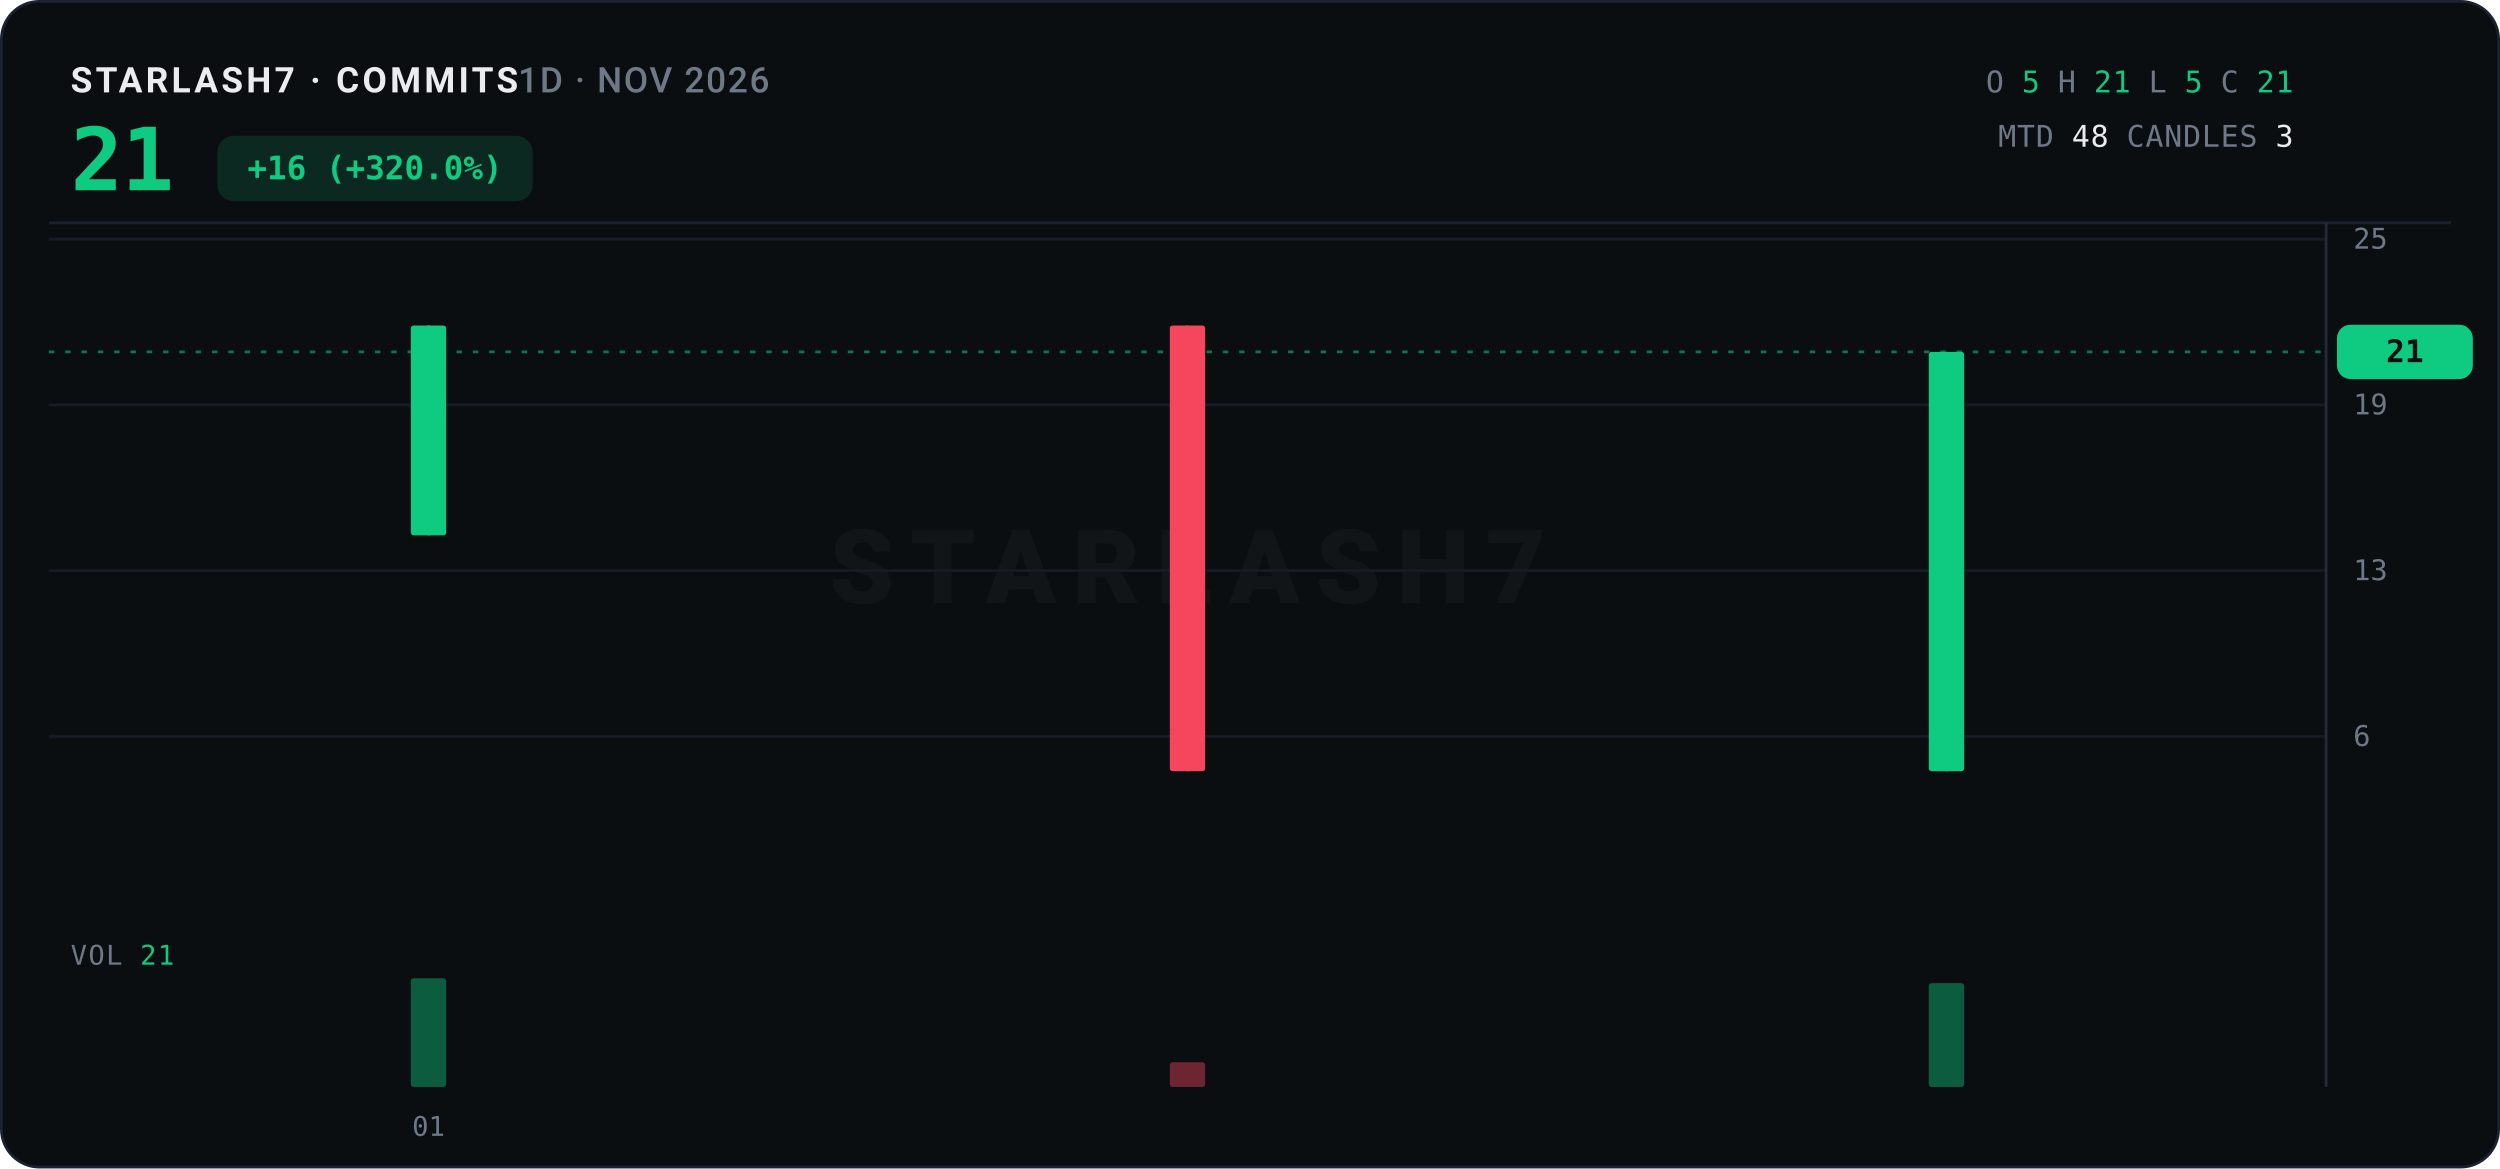
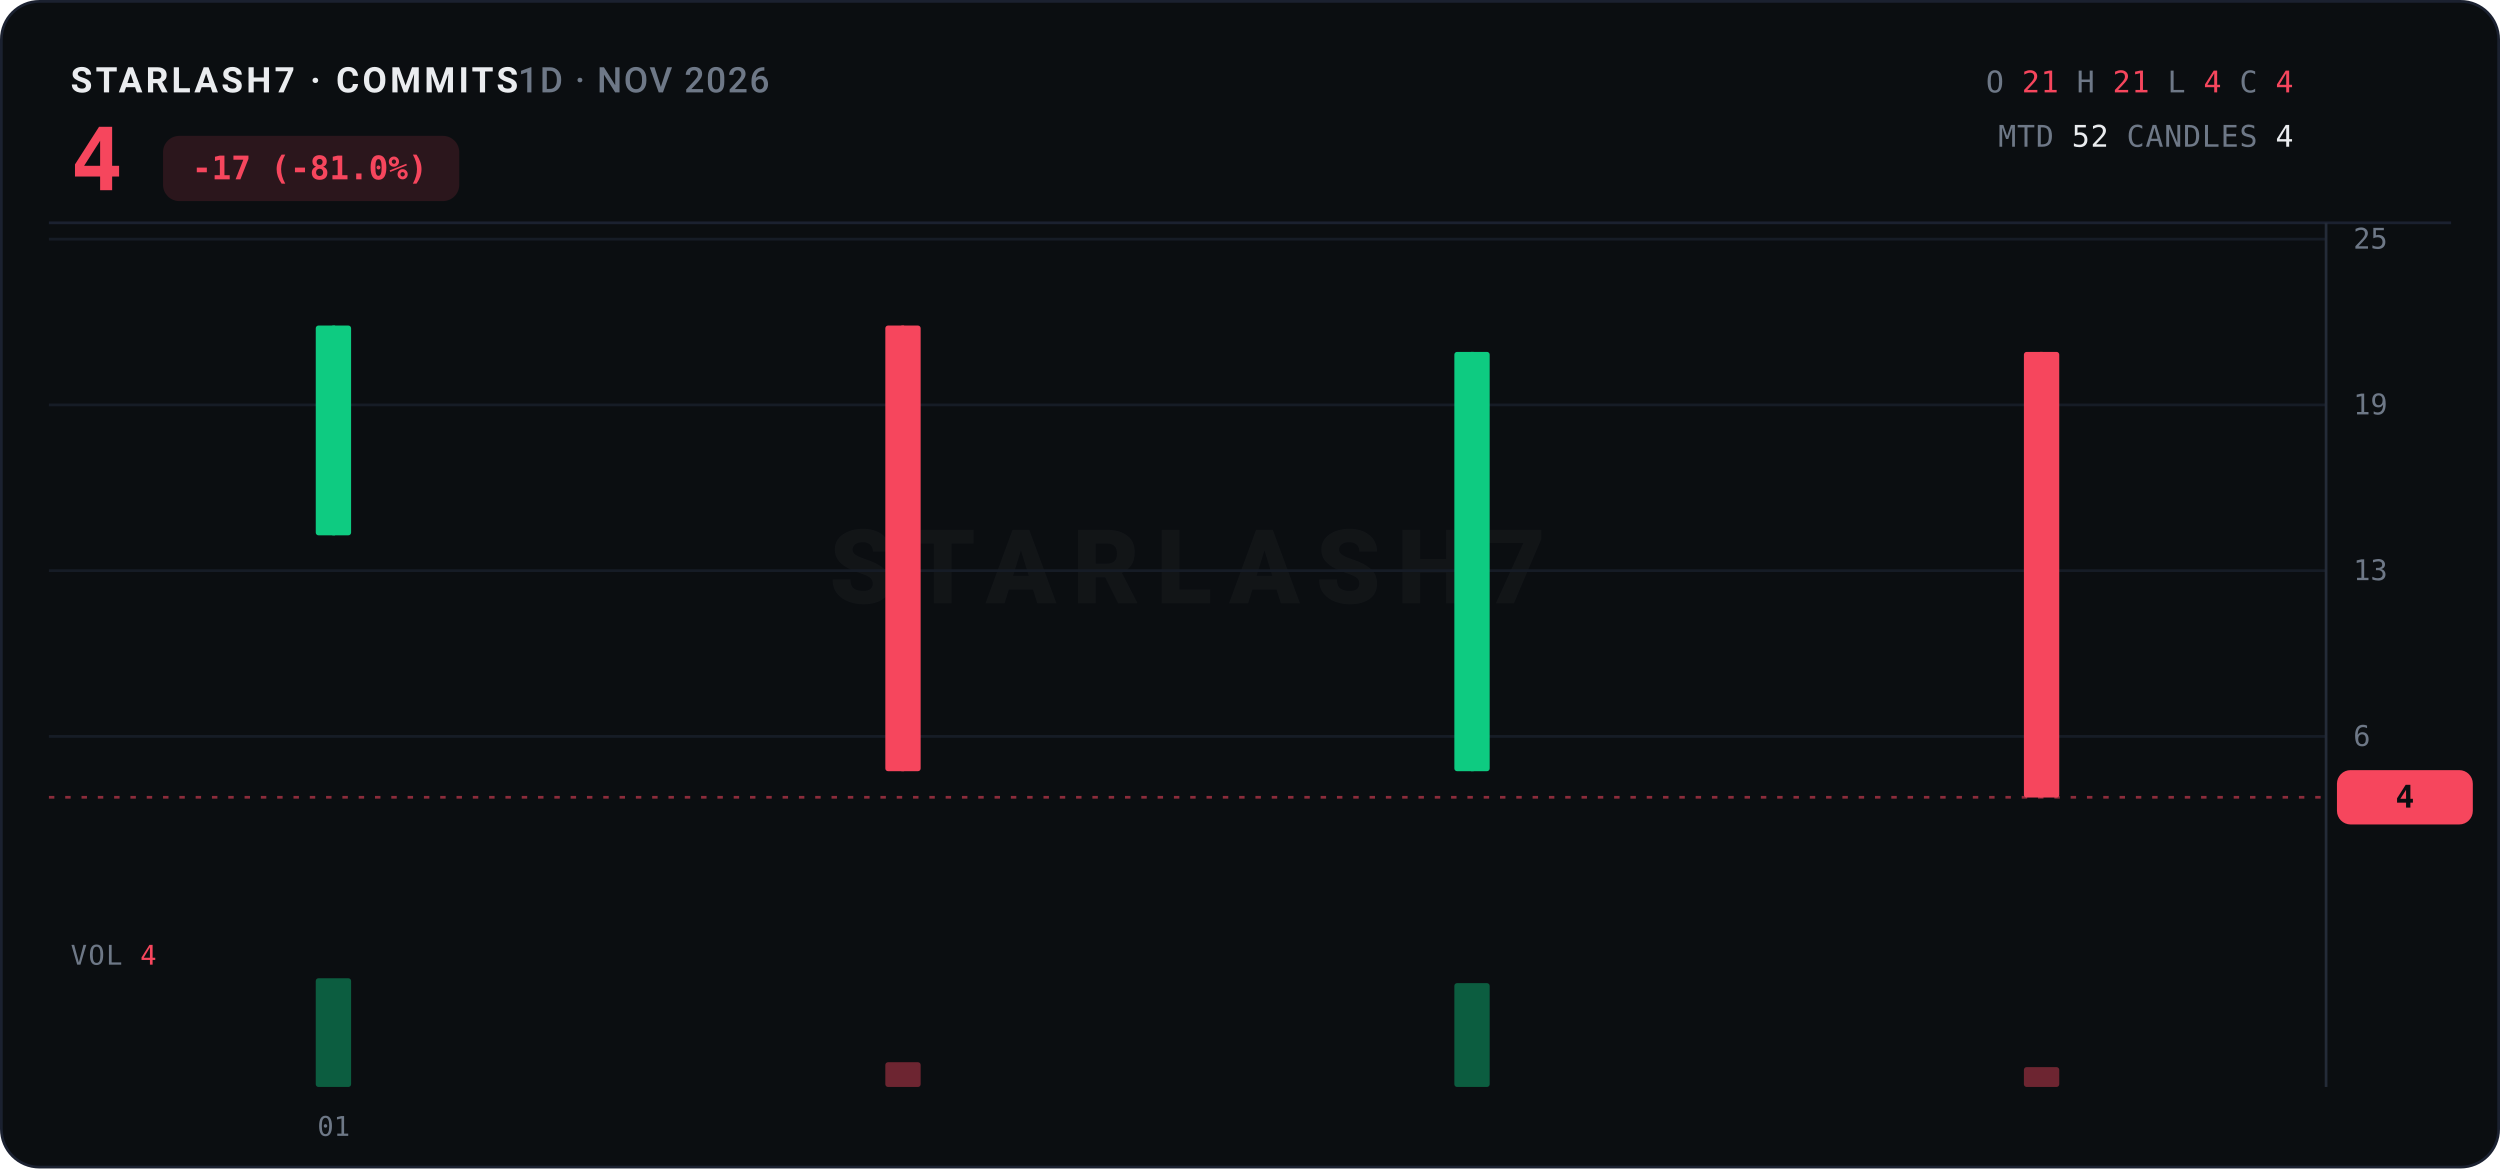
<svg xmlns="http://www.w3.org/2000/svg" width="920" height="430" viewBox="0 0 920 430">
  <rect x="0.5" y="0.5" width="919" height="429" rx="14" fill="#0B0E11" stroke="#1B2130" />
  <text x="26" y="34" font-family="ui-sans-serif,system-ui,-apple-system,'Segoe UI',Roboto,sans-serif" font-size="13" font-weight="700" letter-spacing="1.2" fill="#EAECEF">STARLASH7 · COMMITS<tspan fill="#6E7887" font-weight="500" letter-spacing="0.6">  1D · NOV 2026</tspan>
  </text>
-   <text x="26" y="70" font-family="ui-monospace,'SF Mono',SFMono-Regular,Menlo,Consolas,monospace" font-size="32" font-weight="800" fill="#0ECB81" letter-spacing="-0.5">21</text>
-   <rect x="80" y="50" width="116" height="24" rx="6" fill="#0ECB81" opacity="0.14" />
-   <text x="138" y="66" text-anchor="middle" font-family="ui-monospace,'SF Mono',SFMono-Regular,Menlo,Consolas,monospace" font-size="12" font-weight="700" fill="#0ECB81">+16 (+320.0%)</text>
+   <text x="26" y="70" font-family="ui-monospace,'SF Mono',SFMono-Regular,Menlo,Consolas,monospace" font-size="32" font-weight="800" fill="#F6465D" letter-spacing="-0.5">4</text>
+   <rect x="60" y="50" width="109" height="24" rx="6" fill="#F6465D" opacity="0.14" />
+   <text x="114" y="66" text-anchor="middle" font-family="ui-monospace,'SF Mono',SFMono-Regular,Menlo,Consolas,monospace" font-size="12" font-weight="700" fill="#F6465D">-17 (-81.0%)</text>
  <text x="844" y="34" text-anchor="end" font-family="ui-monospace,'SF Mono',SFMono-Regular,Menlo,Consolas,monospace" font-size="11" letter-spacing="0.3">
    <tspan fill="#6E7887">O</tspan>
-     <tspan fill="#0ECB81">5</tspan>
+     <tspan fill="#F6465D">21</tspan>
    <tspan fill="#6E7887">H</tspan>
-     <tspan fill="#0ECB81">21</tspan>
+     <tspan fill="#F6465D">21</tspan>
    <tspan fill="#6E7887">L</tspan>
-     <tspan fill="#0ECB81">5</tspan>
+     <tspan fill="#F6465D">4</tspan>
    <tspan fill="#6E7887">C</tspan>
-     <tspan fill="#0ECB81">21</tspan>
+     <tspan fill="#F6465D">4</tspan>
  </text>
  <text x="844" y="54" text-anchor="end" font-family="ui-monospace,'SF Mono',SFMono-Regular,Menlo,Consolas,monospace" font-size="11" letter-spacing="0.3">
    <tspan fill="#6E7887">MTD</tspan>
-     <tspan fill="#EAECEF">48</tspan>
+     <tspan fill="#EAECEF">52</tspan>
    <tspan fill="#6E7887">CANDLES</tspan>
-     <tspan fill="#EAECEF">3</tspan>
+     <tspan fill="#EAECEF">4</tspan>
  </text>
  <line x1="18" y1="82" x2="902" y2="82" stroke="#1B2130" stroke-width="1" />
  <text x="437.0" y="222.0" text-anchor="middle" font-family="ui-sans-serif,system-ui,-apple-system,'Segoe UI',Roboto,sans-serif" font-size="38" font-weight="800" letter-spacing="6" fill="#EAECEF" opacity="0.035">STARLASH7</text>
  <line x1="18" y1="271.0" x2="856" y2="271.0" stroke="#161C26" stroke-width="1" />
  <text x="866" y="274.5" font-family="ui-monospace,'SF Mono',SFMono-Regular,Menlo,Consolas,monospace" font-size="10.5" fill="#6E7887">6</text>
  <line x1="18" y1="210.0" x2="856" y2="210.0" stroke="#161C26" stroke-width="1" />
  <text x="866" y="213.5" font-family="ui-monospace,'SF Mono',SFMono-Regular,Menlo,Consolas,monospace" font-size="10.5" fill="#6E7887">13</text>
  <line x1="18" y1="149.0" x2="856" y2="149.0" stroke="#161C26" stroke-width="1" />
  <text x="866" y="152.5" font-family="ui-monospace,'SF Mono',SFMono-Regular,Menlo,Consolas,monospace" font-size="10.5" fill="#6E7887">19</text>
  <line x1="18" y1="88.0" x2="856" y2="88.0" stroke="#161C26" stroke-width="1" />
  <text x="866" y="91.5" font-family="ui-monospace,'SF Mono',SFMono-Regular,Menlo,Consolas,monospace" font-size="10.5" fill="#6E7887">25</text>
  <line x1="856" y1="82" x2="856" y2="400" stroke="#242B38" stroke-width="1" />
-   <line x1="18" y1="129.5" x2="856" y2="129.5" stroke="#0ECB81" stroke-width="1" stroke-dasharray="2 4" opacity="0.55" />
-   <rect x="860" y="119.5" width="50" height="20" rx="5" fill="#0ECB81" />
-   <text x="885.0" y="133.3" text-anchor="middle" font-family="ui-monospace,'SF Mono',SFMono-Regular,Menlo,Consolas,monospace" font-size="11.5" font-weight="800" fill="#0B0E11">21</text>
-   <line x1="157.7" y1="119.8" x2="157.7" y2="197.0" stroke="#0ECB81" stroke-width="1" />
-   <rect x="151.2" y="119.8" width="13.0" height="77.2" rx="1" fill="#0ECB81" />
-   <line x1="437.0" y1="119.8" x2="437.0" y2="283.8" stroke="#F6465D" stroke-width="1" />
-   <rect x="430.5" y="119.8" width="13.0" height="164.0" rx="1" fill="#F6465D" />
-   <line x1="716.3" y1="129.5" x2="716.3" y2="283.8" stroke="#0ECB81" stroke-width="1" />
-   <rect x="709.8" y="129.5" width="13.0" height="154.3" rx="1" fill="#0ECB81" />
-   <text x="26" y="355" font-family="ui-monospace,'SF Mono',SFMono-Regular,Menlo,Consolas,monospace" font-size="10" letter-spacing="0.5" fill="#6E7887">VOL <tspan fill="#0ECB81">21</tspan>
+   <line x1="18" y1="293.4" x2="856" y2="293.4" stroke="#F6465D" stroke-width="1" stroke-dasharray="2 4" opacity="0.55" />
+   <rect x="860" y="283.4" width="50" height="20" rx="5" fill="#F6465D" />
+   <text x="885.0" y="297.2" text-anchor="middle" font-family="ui-monospace,'SF Mono',SFMono-Regular,Menlo,Consolas,monospace" font-size="11.5" font-weight="800" fill="#0B0E11">4</text>
+   <line x1="122.8" y1="119.8" x2="122.8" y2="197.0" stroke="#0ECB81" stroke-width="1" />
+   <rect x="116.2" y="119.8" width="13.0" height="77.2" rx="1" fill="#0ECB81" />
+   <line x1="332.2" y1="119.8" x2="332.2" y2="283.8" stroke="#F6465D" stroke-width="1" />
+   <rect x="325.8" y="119.8" width="13.0" height="164.0" rx="1" fill="#F6465D" />
+   <line x1="541.8" y1="129.5" x2="541.8" y2="283.8" stroke="#0ECB81" stroke-width="1" />
+   <rect x="535.2" y="129.5" width="13.0" height="154.3" rx="1" fill="#0ECB81" />
+   <line x1="751.2" y1="129.5" x2="751.2" y2="293.4" stroke="#F6465D" stroke-width="1" />
+   <rect x="744.8" y="129.5" width="13.0" height="164.0" rx="1" fill="#F6465D" />
+   <text x="26" y="355" font-family="ui-monospace,'SF Mono',SFMono-Regular,Menlo,Consolas,monospace" font-size="10" letter-spacing="0.5" fill="#6E7887">VOL <tspan fill="#F6465D">4</tspan>
  </text>
-   <rect x="151.2" y="360.0" width="13.0" height="40.0" rx="1" fill="#0ECB81" opacity="0.42" />
-   <rect x="430.5" y="390.9" width="13.0" height="9.1" rx="1" fill="#F6465D" opacity="0.42" />
-   <rect x="709.8" y="361.8" width="13.0" height="38.2" rx="1" fill="#0ECB81" opacity="0.42" />
-   <text x="157.7" y="418" text-anchor="middle" font-family="ui-monospace,'SF Mono',SFMono-Regular,Menlo,Consolas,monospace" font-size="10" fill="#6E7887">01</text>
+   <rect x="116.2" y="360.0" width="13.0" height="40.0" rx="1" fill="#0ECB81" opacity="0.42" />
+   <rect x="325.8" y="390.9" width="13.0" height="9.1" rx="1" fill="#F6465D" opacity="0.42" />
+   <rect x="535.2" y="361.8" width="13.0" height="38.2" rx="1" fill="#0ECB81" opacity="0.42" />
+   <rect x="744.8" y="392.7" width="13.0" height="7.3" rx="1" fill="#F6465D" opacity="0.42" />
+   <text x="122.8" y="418" text-anchor="middle" font-family="ui-monospace,'SF Mono',SFMono-Regular,Menlo,Consolas,monospace" font-size="10" fill="#6E7887">01</text>
</svg>
